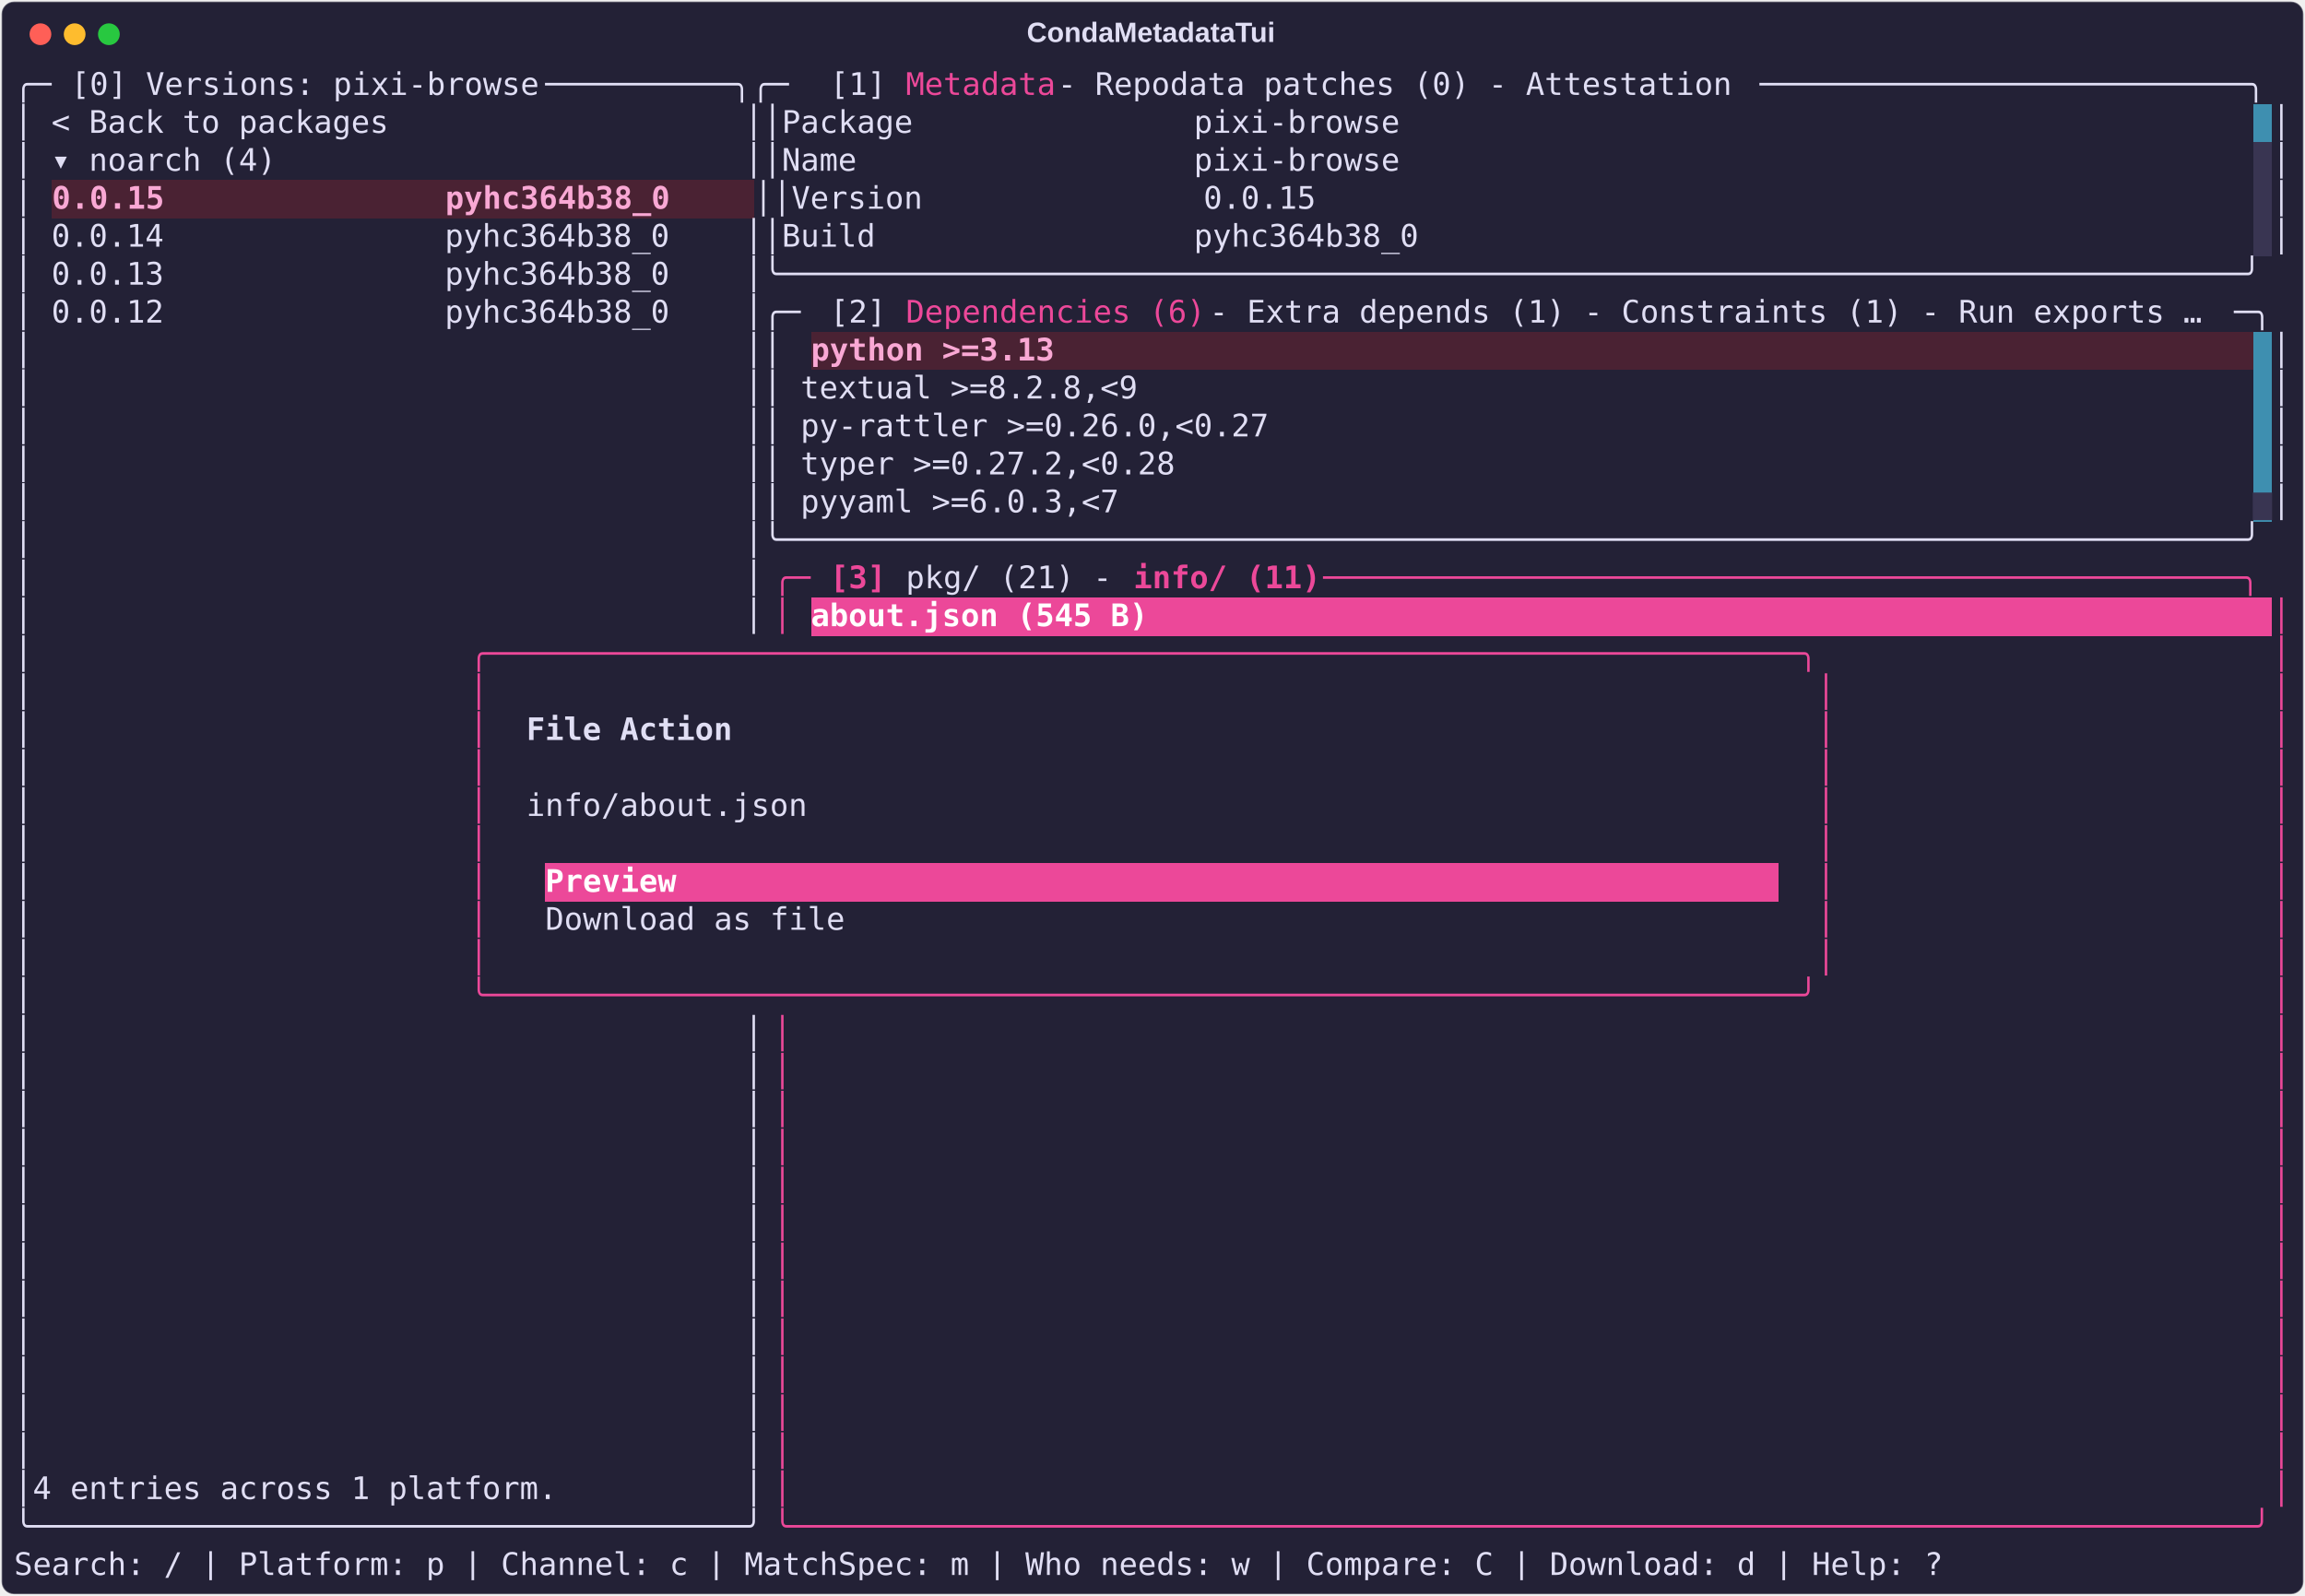
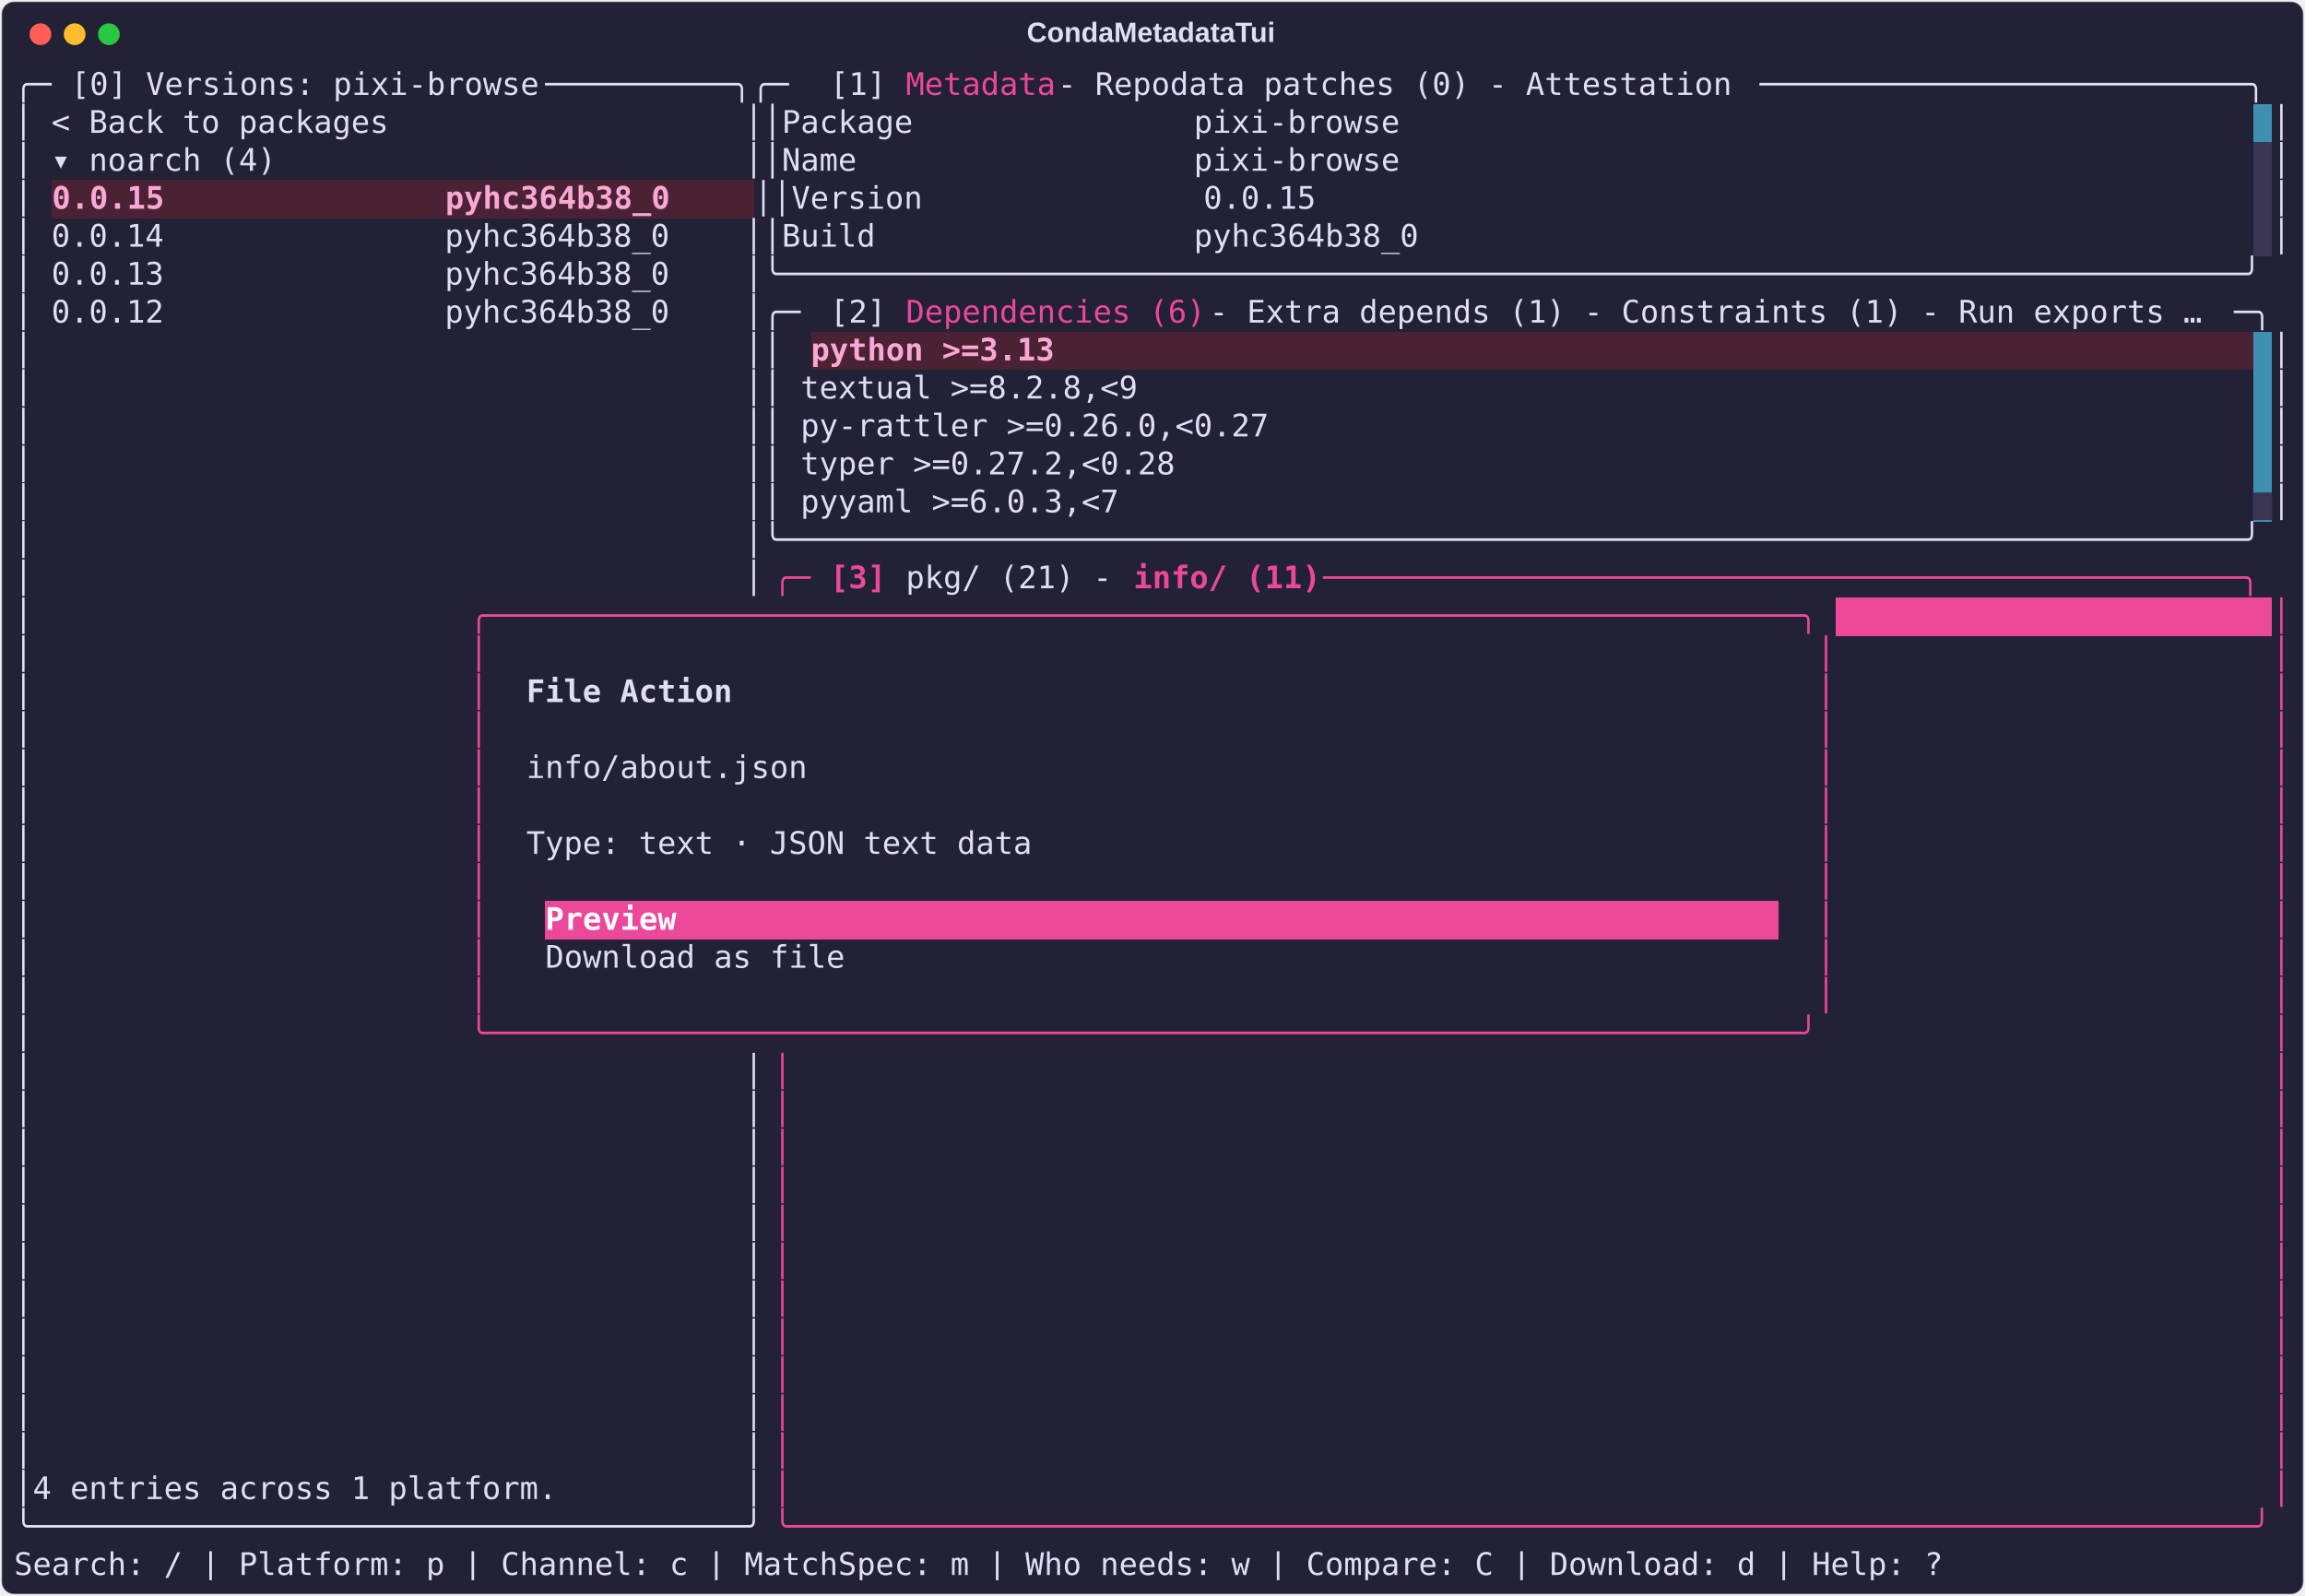
<svg xmlns="http://www.w3.org/2000/svg" class="rich-terminal" viewBox="0 0 1482 1026.0">
  <style>

    @font-face {
        font-family: "Fira Code";
        src: local("FiraCode-Regular"),
                url("https://cdnjs.cloudflare.com/ajax/libs/firacode/6.2.0/woff2/FiraCode-Regular.woff2") format("woff2"),
                url("https://cdnjs.cloudflare.com/ajax/libs/firacode/6.2.0/woff/FiraCode-Regular.woff") format("woff");
        font-style: normal;
        font-weight: 400;
    }
    @font-face {
        font-family: "Fira Code";
        src: local("FiraCode-Bold"),
                url("https://cdnjs.cloudflare.com/ajax/libs/firacode/6.2.0/woff2/FiraCode-Bold.woff2") format("woff2"),
                url("https://cdnjs.cloudflare.com/ajax/libs/firacode/6.2.0/woff/FiraCode-Bold.woff") format("woff");
        font-style: bold;
        font-weight: 700;
    }

    .terminal-matrix {
        font-family: Fira Code, monospace;
        font-size: 20px;
        line-height: 24.4px;
        font-variant-east-asian: full-width;
    }

    .terminal-title {
        font-size: 18px;
        font-weight: bold;
        font-family: arial;
    }

    .terminal-r1 { fill: #e0def4 }
.terminal-r2 { fill: #ec4899 }
.terminal-r3 { fill: #232136 }
.terminal-r4 { fill: #f9a8d4;font-weight: bold }
.terminal-r5 { fill: #393552 }
.terminal-r6 { fill: #ec4899;font-weight: bold }
.terminal-r7 { fill: #ffffff;font-weight: bold }
.terminal-r8 { fill: #e0def4;font-weight: bold }
    </style>
  <defs>
    <clipPath id="terminal-clip-terminal">
      <rect x="0" y="0" width="1463.0" height="975.0" />
    </clipPath>
    <clipPath id="terminal-line-0">
      <rect x="0" y="1.5" width="1464" height="24.65" />
    </clipPath>
    <clipPath id="terminal-line-1">
      <rect x="0" y="25.9" width="1464" height="24.65" />
    </clipPath>
    <clipPath id="terminal-line-2">
      <rect x="0" y="50.3" width="1464" height="24.65" />
    </clipPath>
    <clipPath id="terminal-line-3">
      <rect x="0" y="74.7" width="1464" height="24.65" />
    </clipPath>
    <clipPath id="terminal-line-4">
      <rect x="0" y="99.1" width="1464" height="24.65" />
    </clipPath>
    <clipPath id="terminal-line-5">
      <rect x="0" y="123.5" width="1464" height="24.65" />
    </clipPath>
    <clipPath id="terminal-line-6">
      <rect x="0" y="147.9" width="1464" height="24.65" />
    </clipPath>
    <clipPath id="terminal-line-7">
      <rect x="0" y="172.3" width="1464" height="24.65" />
    </clipPath>
    <clipPath id="terminal-line-8">
      <rect x="0" y="196.7" width="1464" height="24.65" />
    </clipPath>
    <clipPath id="terminal-line-9">
      <rect x="0" y="221.1" width="1464" height="24.65" />
    </clipPath>
    <clipPath id="terminal-line-10">
      <rect x="0" y="245.5" width="1464" height="24.65" />
    </clipPath>
    <clipPath id="terminal-line-11">
      <rect x="0" y="269.9" width="1464" height="24.65" />
    </clipPath>
    <clipPath id="terminal-line-12">
      <rect x="0" y="294.3" width="1464" height="24.65" />
    </clipPath>
    <clipPath id="terminal-line-13">
      <rect x="0" y="318.7" width="1464" height="24.65" />
    </clipPath>
    <clipPath id="terminal-line-14">
      <rect x="0" y="343.1" width="1464" height="24.65" />
    </clipPath>
    <clipPath id="terminal-line-15">
      <rect x="0" y="367.5" width="1464" height="24.65" />
    </clipPath>
    <clipPath id="terminal-line-16">
      <rect x="0" y="391.9" width="1464" height="24.65" />
    </clipPath>
    <clipPath id="terminal-line-17">
      <rect x="0" y="416.3" width="1464" height="24.65" />
    </clipPath>
    <clipPath id="terminal-line-18">
      <rect x="0" y="440.7" width="1464" height="24.65" />
    </clipPath>
    <clipPath id="terminal-line-19">
      <rect x="0" y="465.1" width="1464" height="24.65" />
    </clipPath>
    <clipPath id="terminal-line-20">
      <rect x="0" y="489.5" width="1464" height="24.65" />
    </clipPath>
    <clipPath id="terminal-line-21">
      <rect x="0" y="513.9" width="1464" height="24.65" />
    </clipPath>
    <clipPath id="terminal-line-22">
      <rect x="0" y="538.3" width="1464" height="24.65" />
    </clipPath>
    <clipPath id="terminal-line-23">
      <rect x="0" y="562.7" width="1464" height="24.65" />
    </clipPath>
    <clipPath id="terminal-line-24">
      <rect x="0" y="587.1" width="1464" height="24.65" />
    </clipPath>
    <clipPath id="terminal-line-25">
      <rect x="0" y="611.5" width="1464" height="24.65" />
    </clipPath>
    <clipPath id="terminal-line-26">
      <rect x="0" y="635.9" width="1464" height="24.65" />
    </clipPath>
    <clipPath id="terminal-line-27">
      <rect x="0" y="660.3" width="1464" height="24.65" />
    </clipPath>
    <clipPath id="terminal-line-28">
      <rect x="0" y="684.7" width="1464" height="24.65" />
    </clipPath>
    <clipPath id="terminal-line-29">
      <rect x="0" y="709.1" width="1464" height="24.65" />
    </clipPath>
    <clipPath id="terminal-line-30">
      <rect x="0" y="733.5" width="1464" height="24.65" />
    </clipPath>
    <clipPath id="terminal-line-31">
      <rect x="0" y="757.9" width="1464" height="24.65" />
    </clipPath>
    <clipPath id="terminal-line-32">
      <rect x="0" y="782.3" width="1464" height="24.65" />
    </clipPath>
    <clipPath id="terminal-line-33">
      <rect x="0" y="806.7" width="1464" height="24.65" />
    </clipPath>
    <clipPath id="terminal-line-34">
      <rect x="0" y="831.1" width="1464" height="24.65" />
    </clipPath>
    <clipPath id="terminal-line-35">
      <rect x="0" y="855.5" width="1464" height="24.65" />
    </clipPath>
    <clipPath id="terminal-line-36">
      <rect x="0" y="879.9" width="1464" height="24.65" />
    </clipPath>
    <clipPath id="terminal-line-37">
      <rect x="0" y="904.3" width="1464" height="24.65" />
    </clipPath>
    <clipPath id="terminal-line-38">
      <rect x="0" y="928.7" width="1464" height="24.65" />
    </clipPath>
  </defs>
  <rect fill="#232136" stroke="rgba(255,255,255,0.35)" stroke-width="1" x="1" y="1" width="1480" height="1024" rx="8" />
  <text class="terminal-title" fill="#e0def4" text-anchor="middle" x="740" y="27">CondaMetadataTui</text>
  <g transform="translate(26,22)">
    <circle cx="0" cy="0" r="7" fill="#ff5f57" />
    <circle cx="22" cy="0" r="7" fill="#febc2e" />
    <circle cx="44" cy="0" r="7" fill="#28c840" />
  </g>
  <g transform="translate(9, 41)" clip-path="url(#terminal-clip-terminal)">
    <rect fill="#3e8fb0" x="1439.6" y="25.9" width="12.2" height="24.65" shape-rendering="crispEdges" />
    <rect fill="#393552" x="1439.6" y="50.3" width="12.2" height="24.65" shape-rendering="crispEdges" />
    <rect fill="#4a2233" x="24.4" y="74.7" width="451.4" height="24.65" shape-rendering="crispEdges" />
    <rect fill="#393552" x="1439.6" y="74.7" width="12.2" height="24.65" shape-rendering="crispEdges" />
    <rect fill="#393552" x="1439.6" y="99.1" width="12.2" height="24.65" shape-rendering="crispEdges" />
    <rect fill="#4a2233" x="512.4" y="172.3" width="927.2" height="24.65" shape-rendering="crispEdges" />
    <rect fill="#3e8fb0" x="1439.6" y="172.3" width="12.2" height="24.65" shape-rendering="crispEdges" />
    <rect fill="#3e8fb0" x="1439.6" y="196.7" width="12.2" height="24.65" shape-rendering="crispEdges" />
    <rect fill="#3e8fb0" x="1439.6" y="221.1" width="12.2" height="24.65" shape-rendering="crispEdges" />
    <rect fill="#3e8fb0" x="1439.6" y="245.5" width="12.2" height="24.65" shape-rendering="crispEdges" />
    <rect fill="#3e8fb0" x="1439.6" y="269.9" width="12.2" height="24.65" shape-rendering="crispEdges" />
-     <rect fill="#ec4899" x="512.4" y="343.1" width="939.4" height="24.65" shape-rendering="crispEdges" />
-     <rect fill="#ec4899" x="341.6" y="513.9" width="85.4" height="24.65" shape-rendering="crispEdges" />
-     <rect fill="#ec4899" x="427" y="513.9" width="707.6" height="24.65" shape-rendering="crispEdges" />
+     <rect fill="#ec4899" x="1171.2" y="343.1" width="280.6" height="24.65" shape-rendering="crispEdges" />
+     <rect fill="#ec4899" x="341.6" y="538.3" width="85.4" height="24.65" shape-rendering="crispEdges" />
+     <rect fill="#ec4899" x="427" y="538.3" width="707.6" height="24.65" shape-rendering="crispEdges" />
    <g class="terminal-matrix">
      <text class="terminal-r1" x="0" y="20" textLength="36.6" clip-path="url(#terminal-line-0)">╭─ </text>
      <text class="terminal-r1" x="36.6" y="20" textLength="305" clip-path="url(#terminal-line-0)">[0] Versions: pixi-browse</text>
      <text class="terminal-r1" x="341.6" y="20" textLength="183" clip-path="url(#terminal-line-0)"> ──────────╮╭─ </text>
      <text class="terminal-r1" x="524.6" y="20" textLength="48.8" clip-path="url(#terminal-line-0)">[1] </text>
      <text class="terminal-r2" x="573.4" y="20" textLength="97.6" clip-path="url(#terminal-line-0)">Metadata</text>
      <text class="terminal-r1" x="671" y="20" textLength="451.4" clip-path="url(#terminal-line-0)"> - Repodata patches (0) - Attestation</text>
      <text class="terminal-r1" x="1122.4" y="20" textLength="341.6" clip-path="url(#terminal-line-0)"> ──────────────────────────╮</text>
      <text class="terminal-r1" x="1464" y="20" textLength="12.2" clip-path="url(#terminal-line-0)">
</text>
      <text class="terminal-r1" x="0" y="44.4" textLength="1439.6" clip-path="url(#terminal-line-1)">│ &lt; Back to packages                   ││Package               pixi-browse                                            </text>
      <text class="terminal-r1" x="1451.8" y="44.4" textLength="12.2" clip-path="url(#terminal-line-1)">│</text>
      <text class="terminal-r1" x="1464" y="44.4" textLength="12.2" clip-path="url(#terminal-line-1)">
</text>
      <text class="terminal-r1" x="0" y="68.8" textLength="1439.6" clip-path="url(#terminal-line-2)">│ ▾ noarch (4)                         ││Name                  pixi-browse                                            </text>
      <text class="terminal-r1" x="1451.8" y="68.8" textLength="12.2" clip-path="url(#terminal-line-2)">│</text>
      <text class="terminal-r1" x="1464" y="68.8" textLength="12.2" clip-path="url(#terminal-line-2)">
</text>
      <text class="terminal-r1" x="0" y="93.2" textLength="24.4" clip-path="url(#terminal-line-3)">│ </text>
      <text class="terminal-r4" x="24.4" y="93.2" textLength="451.4" clip-path="url(#terminal-line-3)">0.0.15               pyhc364b38_0    </text>
      <text class="terminal-r1" x="475.8" y="93.2" textLength="963.8" clip-path="url(#terminal-line-3)">││Version               0.0.15                                                 </text>
      <text class="terminal-r1" x="1451.8" y="93.2" textLength="12.2" clip-path="url(#terminal-line-3)">│</text>
      <text class="terminal-r1" x="1464" y="93.2" textLength="12.2" clip-path="url(#terminal-line-3)">
</text>
      <text class="terminal-r1" x="0" y="117.6" textLength="1439.6" clip-path="url(#terminal-line-4)">│ 0.0.14               pyhc364b38_0    ││Build                 pyhc364b38_0                                           </text>
      <text class="terminal-r1" x="1451.8" y="117.6" textLength="12.2" clip-path="url(#terminal-line-4)">│</text>
      <text class="terminal-r1" x="1464" y="117.6" textLength="12.2" clip-path="url(#terminal-line-4)">
</text>
      <text class="terminal-r1" x="0" y="142" textLength="1464" clip-path="url(#terminal-line-5)">│ 0.0.13               pyhc364b38_0    │╰──────────────────────────────────────────────────────────────────────────────╯</text>
      <text class="terminal-r1" x="1464" y="142" textLength="12.2" clip-path="url(#terminal-line-5)">
</text>
      <text class="terminal-r1" x="0" y="166.4" textLength="524.6" clip-path="url(#terminal-line-6)">│ 0.0.12               pyhc364b38_0    │╭─ </text>
      <text class="terminal-r1" x="524.6" y="166.4" textLength="48.8" clip-path="url(#terminal-line-6)">[2] </text>
      <text class="terminal-r2" x="573.4" y="166.4" textLength="195.2" clip-path="url(#terminal-line-6)">Dependencies (6)</text>
      <text class="terminal-r1" x="768.6" y="166.4" textLength="658.8" clip-path="url(#terminal-line-6)"> - Extra depends (1) - Constraints (1) - Run exports …</text>
      <text class="terminal-r1" x="1427.4" y="166.4" textLength="36.6" clip-path="url(#terminal-line-6)"> ─╮</text>
      <text class="terminal-r1" x="1464" y="166.4" textLength="12.2" clip-path="url(#terminal-line-6)">
</text>
      <text class="terminal-r1" x="0" y="190.8" textLength="512.4" clip-path="url(#terminal-line-7)">│                                      ││ </text>
      <text class="terminal-r4" x="512.4" y="190.8" textLength="927.2" clip-path="url(#terminal-line-7)">python &gt;=3.13                                                               </text>
      <text class="terminal-r1" x="1451.8" y="190.8" textLength="12.2" clip-path="url(#terminal-line-7)">│</text>
      <text class="terminal-r1" x="1464" y="190.8" textLength="12.2" clip-path="url(#terminal-line-7)">
</text>
      <text class="terminal-r1" x="0" y="215.2" textLength="1439.6" clip-path="url(#terminal-line-8)">│                                      ││ textual &gt;=8.2.8,&lt;9                                                          </text>
      <text class="terminal-r1" x="1451.8" y="215.2" textLength="12.2" clip-path="url(#terminal-line-8)">│</text>
      <text class="terminal-r1" x="1464" y="215.2" textLength="12.2" clip-path="url(#terminal-line-8)">
</text>
      <text class="terminal-r1" x="0" y="239.6" textLength="1439.6" clip-path="url(#terminal-line-9)">│                                      ││ py-rattler &gt;=0.26.0,&lt;0.27                                                   </text>
      <text class="terminal-r1" x="1451.8" y="239.6" textLength="12.2" clip-path="url(#terminal-line-9)">│</text>
      <text class="terminal-r1" x="1464" y="239.6" textLength="12.2" clip-path="url(#terminal-line-9)">
</text>
      <text class="terminal-r1" x="0" y="264" textLength="1439.6" clip-path="url(#terminal-line-10)">│                                      ││ typer &gt;=0.27.2,&lt;0.28                                                        </text>
      <text class="terminal-r1" x="1451.8" y="264" textLength="12.2" clip-path="url(#terminal-line-10)">│</text>
      <text class="terminal-r1" x="1464" y="264" textLength="12.2" clip-path="url(#terminal-line-10)">
</text>
      <text class="terminal-r1" x="0" y="288.4" textLength="1439.6" clip-path="url(#terminal-line-11)">│                                      ││ pyyaml &gt;=6.0.3,&lt;7                                                           </text>
      <text class="terminal-r5" x="1439.6" y="288.4" textLength="12.2" clip-path="url(#terminal-line-11)">▆</text>
      <text class="terminal-r1" x="1451.8" y="288.4" textLength="12.2" clip-path="url(#terminal-line-11)">│</text>
      <text class="terminal-r1" x="1464" y="288.4" textLength="12.2" clip-path="url(#terminal-line-11)">
</text>
      <text class="terminal-r1" x="0" y="312.8" textLength="1464" clip-path="url(#terminal-line-12)">│                                      │╰──────────────────────────────────────────────────────────────────────────────╯</text>
      <text class="terminal-r1" x="1464" y="312.8" textLength="12.2" clip-path="url(#terminal-line-12)">
</text>
      <text class="terminal-r1" x="0" y="337.2" textLength="488" clip-path="url(#terminal-line-13)">│                                      │</text>
      <text class="terminal-r2" x="488" y="337.2" textLength="36.6" clip-path="url(#terminal-line-13)">╭─ </text>
      <text class="terminal-r6" x="524.6" y="337.2" textLength="48.8" clip-path="url(#terminal-line-13)">[3] </text>
      <text class="terminal-r1" x="573.4" y="337.2" textLength="146.4" clip-path="url(#terminal-line-13)">pkg/ (21) - </text>
      <text class="terminal-r6" x="719.8" y="337.2" textLength="122" clip-path="url(#terminal-line-13)">info/ (11)</text>
      <text class="terminal-r2" x="841.8" y="337.2" textLength="622.2" clip-path="url(#terminal-line-13)"> ─────────────────────────────────────────────────╮</text>
      <text class="terminal-r1" x="1464" y="337.2" textLength="12.2" clip-path="url(#terminal-line-13)">
</text>
-       <text class="terminal-r1" x="0" y="361.6" textLength="488" clip-path="url(#terminal-line-14)">│                                      │</text>
-       <text class="terminal-r2" x="488" y="361.6" textLength="12.2" clip-path="url(#terminal-line-14)">│</text>
-       <text class="terminal-r7" x="512.4" y="361.6" textLength="939.4" clip-path="url(#terminal-line-14)">about.json (545 B)                                                           </text>
+       <text class="terminal-r1" x="0" y="361.6" textLength="292.8" clip-path="url(#terminal-line-14)">│                       </text>
+       <text class="terminal-r2" x="292.8" y="361.6" textLength="878.4" clip-path="url(#terminal-line-14)">╭──────────────────────────────────────────────────────────────────────╮</text>
      <text class="terminal-r2" x="1451.8" y="361.6" textLength="12.2" clip-path="url(#terminal-line-14)">│</text>
      <text class="terminal-r1" x="1464" y="361.6" textLength="12.2" clip-path="url(#terminal-line-14)">
</text>
      <text class="terminal-r1" x="0" y="386" textLength="292.8" clip-path="url(#terminal-line-15)">│                       </text>
-       <text class="terminal-r2" x="292.8" y="386" textLength="878.4" clip-path="url(#terminal-line-15)">╭──────────────────────────────────────────────────────────────────────╮</text>
+       <text class="terminal-r2" x="292.8" y="386" textLength="12.2" clip-path="url(#terminal-line-15)">│</text>
+       <text class="terminal-r2" x="1159" y="386" textLength="12.2" clip-path="url(#terminal-line-15)">│</text>
      <text class="terminal-r2" x="1451.8" y="386" textLength="12.2" clip-path="url(#terminal-line-15)">│</text>
      <text class="terminal-r1" x="1464" y="386" textLength="12.2" clip-path="url(#terminal-line-15)">
</text>
      <text class="terminal-r1" x="0" y="410.4" textLength="292.8" clip-path="url(#terminal-line-16)">│                       </text>
      <text class="terminal-r2" x="292.8" y="410.4" textLength="12.2" clip-path="url(#terminal-line-16)">│</text>
+       <text class="terminal-r8" x="329.4" y="410.4" textLength="134.2" clip-path="url(#terminal-line-16)">File Action</text>
      <text class="terminal-r2" x="1159" y="410.4" textLength="12.2" clip-path="url(#terminal-line-16)">│</text>
      <text class="terminal-r2" x="1451.8" y="410.4" textLength="12.2" clip-path="url(#terminal-line-16)">│</text>
      <text class="terminal-r1" x="1464" y="410.4" textLength="12.2" clip-path="url(#terminal-line-16)">
</text>
      <text class="terminal-r1" x="0" y="434.8" textLength="292.8" clip-path="url(#terminal-line-17)">│                       </text>
      <text class="terminal-r2" x="292.8" y="434.8" textLength="12.2" clip-path="url(#terminal-line-17)">│</text>
-       <text class="terminal-r8" x="329.4" y="434.8" textLength="134.2" clip-path="url(#terminal-line-17)">File Action</text>
      <text class="terminal-r2" x="1159" y="434.8" textLength="12.2" clip-path="url(#terminal-line-17)">│</text>
      <text class="terminal-r2" x="1451.8" y="434.8" textLength="12.2" clip-path="url(#terminal-line-17)">│</text>
      <text class="terminal-r1" x="1464" y="434.8" textLength="12.2" clip-path="url(#terminal-line-17)">
</text>
      <text class="terminal-r1" x="0" y="459.2" textLength="292.8" clip-path="url(#terminal-line-18)">│                       </text>
      <text class="terminal-r2" x="292.8" y="459.2" textLength="12.2" clip-path="url(#terminal-line-18)">│</text>
+       <text class="terminal-r1" x="329.4" y="459.2" textLength="183" clip-path="url(#terminal-line-18)">info/about.json</text>
      <text class="terminal-r2" x="1159" y="459.2" textLength="12.2" clip-path="url(#terminal-line-18)">│</text>
      <text class="terminal-r2" x="1451.8" y="459.2" textLength="12.2" clip-path="url(#terminal-line-18)">│</text>
      <text class="terminal-r1" x="1464" y="459.2" textLength="12.2" clip-path="url(#terminal-line-18)">
</text>
      <text class="terminal-r1" x="0" y="483.6" textLength="292.8" clip-path="url(#terminal-line-19)">│                       </text>
      <text class="terminal-r2" x="292.8" y="483.6" textLength="12.2" clip-path="url(#terminal-line-19)">│</text>
-       <text class="terminal-r1" x="329.4" y="483.6" textLength="183" clip-path="url(#terminal-line-19)">info/about.json</text>
      <text class="terminal-r2" x="1159" y="483.6" textLength="12.2" clip-path="url(#terminal-line-19)">│</text>
      <text class="terminal-r2" x="1451.8" y="483.6" textLength="12.2" clip-path="url(#terminal-line-19)">│</text>
      <text class="terminal-r1" x="1464" y="483.6" textLength="12.2" clip-path="url(#terminal-line-19)">
</text>
      <text class="terminal-r1" x="0" y="508" textLength="292.8" clip-path="url(#terminal-line-20)">│                       </text>
      <text class="terminal-r2" x="292.8" y="508" textLength="12.2" clip-path="url(#terminal-line-20)">│</text>
+       <text class="terminal-r1" x="329.4" y="508" textLength="329.4" clip-path="url(#terminal-line-20)">Type: text · JSON text data</text>
      <text class="terminal-r2" x="1159" y="508" textLength="12.2" clip-path="url(#terminal-line-20)">│</text>
      <text class="terminal-r2" x="1451.8" y="508" textLength="12.2" clip-path="url(#terminal-line-20)">│</text>
      <text class="terminal-r1" x="1464" y="508" textLength="12.2" clip-path="url(#terminal-line-20)">
</text>
      <text class="terminal-r1" x="0" y="532.4" textLength="292.8" clip-path="url(#terminal-line-21)">│                       </text>
      <text class="terminal-r2" x="292.8" y="532.4" textLength="12.2" clip-path="url(#terminal-line-21)">│</text>
-       <text class="terminal-r7" x="341.6" y="532.4" textLength="85.4" clip-path="url(#terminal-line-21)">Preview</text>
      <text class="terminal-r2" x="1159" y="532.4" textLength="12.2" clip-path="url(#terminal-line-21)">│</text>
      <text class="terminal-r2" x="1451.8" y="532.4" textLength="12.2" clip-path="url(#terminal-line-21)">│</text>
      <text class="terminal-r1" x="1464" y="532.4" textLength="12.2" clip-path="url(#terminal-line-21)">
</text>
      <text class="terminal-r1" x="0" y="556.8" textLength="292.8" clip-path="url(#terminal-line-22)">│                       </text>
      <text class="terminal-r2" x="292.8" y="556.8" textLength="12.2" clip-path="url(#terminal-line-22)">│</text>
-       <text class="terminal-r1" x="341.6" y="556.8" textLength="195.2" clip-path="url(#terminal-line-22)">Download as file</text>
+       <text class="terminal-r7" x="341.6" y="556.8" textLength="85.4" clip-path="url(#terminal-line-22)">Preview</text>
      <text class="terminal-r2" x="1159" y="556.8" textLength="12.2" clip-path="url(#terminal-line-22)">│</text>
      <text class="terminal-r2" x="1451.8" y="556.8" textLength="12.2" clip-path="url(#terminal-line-22)">│</text>
      <text class="terminal-r1" x="1464" y="556.8" textLength="12.2" clip-path="url(#terminal-line-22)">
</text>
      <text class="terminal-r1" x="0" y="581.2" textLength="292.8" clip-path="url(#terminal-line-23)">│                       </text>
      <text class="terminal-r2" x="292.8" y="581.2" textLength="12.2" clip-path="url(#terminal-line-23)">│</text>
+       <text class="terminal-r1" x="341.6" y="581.2" textLength="195.2" clip-path="url(#terminal-line-23)">Download as file</text>
      <text class="terminal-r2" x="1159" y="581.2" textLength="12.2" clip-path="url(#terminal-line-23)">│</text>
      <text class="terminal-r2" x="1451.8" y="581.2" textLength="12.2" clip-path="url(#terminal-line-23)">│</text>
      <text class="terminal-r1" x="1464" y="581.2" textLength="12.2" clip-path="url(#terminal-line-23)">
</text>
      <text class="terminal-r1" x="0" y="605.6" textLength="292.8" clip-path="url(#terminal-line-24)">│                       </text>
-       <text class="terminal-r2" x="292.8" y="605.6" textLength="878.4" clip-path="url(#terminal-line-24)">╰──────────────────────────────────────────────────────────────────────╯</text>
+       <text class="terminal-r2" x="292.8" y="605.6" textLength="12.2" clip-path="url(#terminal-line-24)">│</text>
+       <text class="terminal-r2" x="1159" y="605.6" textLength="12.2" clip-path="url(#terminal-line-24)">│</text>
      <text class="terminal-r2" x="1451.8" y="605.6" textLength="12.2" clip-path="url(#terminal-line-24)">│</text>
      <text class="terminal-r1" x="1464" y="605.6" textLength="12.2" clip-path="url(#terminal-line-24)">
</text>
-       <text class="terminal-r1" x="0" y="630" textLength="488" clip-path="url(#terminal-line-25)">│                                      │</text>
-       <text class="terminal-r2" x="488" y="630" textLength="12.2" clip-path="url(#terminal-line-25)">│</text>
+       <text class="terminal-r1" x="0" y="630" textLength="292.8" clip-path="url(#terminal-line-25)">│                       </text>
+       <text class="terminal-r2" x="292.8" y="630" textLength="878.4" clip-path="url(#terminal-line-25)">╰──────────────────────────────────────────────────────────────────────╯</text>
      <text class="terminal-r2" x="1451.8" y="630" textLength="12.2" clip-path="url(#terminal-line-25)">│</text>
      <text class="terminal-r1" x="1464" y="630" textLength="12.2" clip-path="url(#terminal-line-25)">
</text>
      <text class="terminal-r1" x="0" y="654.4" textLength="488" clip-path="url(#terminal-line-26)">│                                      │</text>
      <text class="terminal-r2" x="488" y="654.4" textLength="12.2" clip-path="url(#terminal-line-26)">│</text>
      <text class="terminal-r2" x="1451.8" y="654.4" textLength="12.2" clip-path="url(#terminal-line-26)">│</text>
      <text class="terminal-r1" x="1464" y="654.4" textLength="12.2" clip-path="url(#terminal-line-26)">
</text>
      <text class="terminal-r1" x="0" y="678.8" textLength="488" clip-path="url(#terminal-line-27)">│                                      │</text>
      <text class="terminal-r2" x="488" y="678.8" textLength="12.2" clip-path="url(#terminal-line-27)">│</text>
      <text class="terminal-r2" x="1451.8" y="678.8" textLength="12.2" clip-path="url(#terminal-line-27)">│</text>
      <text class="terminal-r1" x="1464" y="678.8" textLength="12.2" clip-path="url(#terminal-line-27)">
</text>
      <text class="terminal-r1" x="0" y="703.2" textLength="488" clip-path="url(#terminal-line-28)">│                                      │</text>
      <text class="terminal-r2" x="488" y="703.2" textLength="12.2" clip-path="url(#terminal-line-28)">│</text>
      <text class="terminal-r2" x="1451.8" y="703.2" textLength="12.2" clip-path="url(#terminal-line-28)">│</text>
      <text class="terminal-r1" x="1464" y="703.2" textLength="12.2" clip-path="url(#terminal-line-28)">
</text>
      <text class="terminal-r1" x="0" y="727.6" textLength="488" clip-path="url(#terminal-line-29)">│                                      │</text>
      <text class="terminal-r2" x="488" y="727.6" textLength="12.2" clip-path="url(#terminal-line-29)">│</text>
      <text class="terminal-r2" x="1451.8" y="727.6" textLength="12.2" clip-path="url(#terminal-line-29)">│</text>
      <text class="terminal-r1" x="1464" y="727.6" textLength="12.2" clip-path="url(#terminal-line-29)">
</text>
      <text class="terminal-r1" x="0" y="752" textLength="488" clip-path="url(#terminal-line-30)">│                                      │</text>
      <text class="terminal-r2" x="488" y="752" textLength="12.2" clip-path="url(#terminal-line-30)">│</text>
      <text class="terminal-r2" x="1451.8" y="752" textLength="12.2" clip-path="url(#terminal-line-30)">│</text>
      <text class="terminal-r1" x="1464" y="752" textLength="12.2" clip-path="url(#terminal-line-30)">
</text>
      <text class="terminal-r1" x="0" y="776.4" textLength="488" clip-path="url(#terminal-line-31)">│                                      │</text>
      <text class="terminal-r2" x="488" y="776.4" textLength="12.2" clip-path="url(#terminal-line-31)">│</text>
      <text class="terminal-r2" x="1451.8" y="776.4" textLength="12.2" clip-path="url(#terminal-line-31)">│</text>
      <text class="terminal-r1" x="1464" y="776.4" textLength="12.2" clip-path="url(#terminal-line-31)">
</text>
      <text class="terminal-r1" x="0" y="800.8" textLength="488" clip-path="url(#terminal-line-32)">│                                      │</text>
      <text class="terminal-r2" x="488" y="800.8" textLength="12.2" clip-path="url(#terminal-line-32)">│</text>
      <text class="terminal-r2" x="1451.8" y="800.8" textLength="12.2" clip-path="url(#terminal-line-32)">│</text>
      <text class="terminal-r1" x="1464" y="800.8" textLength="12.2" clip-path="url(#terminal-line-32)">
</text>
      <text class="terminal-r1" x="0" y="825.2" textLength="488" clip-path="url(#terminal-line-33)">│                                      │</text>
      <text class="terminal-r2" x="488" y="825.2" textLength="12.2" clip-path="url(#terminal-line-33)">│</text>
      <text class="terminal-r2" x="1451.8" y="825.2" textLength="12.2" clip-path="url(#terminal-line-33)">│</text>
      <text class="terminal-r1" x="1464" y="825.2" textLength="12.2" clip-path="url(#terminal-line-33)">
</text>
      <text class="terminal-r1" x="0" y="849.6" textLength="488" clip-path="url(#terminal-line-34)">│                                      │</text>
      <text class="terminal-r2" x="488" y="849.6" textLength="12.2" clip-path="url(#terminal-line-34)">│</text>
      <text class="terminal-r2" x="1451.8" y="849.6" textLength="12.2" clip-path="url(#terminal-line-34)">│</text>
      <text class="terminal-r1" x="1464" y="849.6" textLength="12.2" clip-path="url(#terminal-line-34)">
</text>
      <text class="terminal-r1" x="0" y="874" textLength="488" clip-path="url(#terminal-line-35)">│                                      │</text>
      <text class="terminal-r2" x="488" y="874" textLength="12.2" clip-path="url(#terminal-line-35)">│</text>
      <text class="terminal-r2" x="1451.8" y="874" textLength="12.2" clip-path="url(#terminal-line-35)">│</text>
      <text class="terminal-r1" x="1464" y="874" textLength="12.2" clip-path="url(#terminal-line-35)">
</text>
      <text class="terminal-r1" x="0" y="898.4" textLength="488" clip-path="url(#terminal-line-36)">│                                      │</text>
      <text class="terminal-r2" x="488" y="898.4" textLength="12.2" clip-path="url(#terminal-line-36)">│</text>
      <text class="terminal-r2" x="1451.8" y="898.4" textLength="12.2" clip-path="url(#terminal-line-36)">│</text>
      <text class="terminal-r1" x="1464" y="898.4" textLength="12.2" clip-path="url(#terminal-line-36)">
</text>
      <text class="terminal-r1" x="0" y="922.8" textLength="488" clip-path="url(#terminal-line-37)">│4 entries across 1 platform.          │</text>
      <text class="terminal-r2" x="488" y="922.8" textLength="12.2" clip-path="url(#terminal-line-37)">│</text>
      <text class="terminal-r2" x="1451.8" y="922.8" textLength="12.2" clip-path="url(#terminal-line-37)">│</text>
      <text class="terminal-r1" x="1464" y="922.8" textLength="12.2" clip-path="url(#terminal-line-37)">
</text>
      <text class="terminal-r1" x="0" y="947.2" textLength="488" clip-path="url(#terminal-line-38)">╰──────────────────────────────────────╯</text>
      <text class="terminal-r2" x="488" y="947.2" textLength="976" clip-path="url(#terminal-line-38)">╰──────────────────────────────────────────────────────────────────────────────╯</text>
      <text class="terminal-r1" x="1464" y="947.2" textLength="12.2" clip-path="url(#terminal-line-38)">
</text>
      <text class="terminal-r1" x="0" y="971.6" textLength="1464" clip-path="url(#terminal-line-39)">Search: / | Platform: p | Channel: c | MatchSpec: m | Who needs: w | Compare: C | Download: d | Help: ?                 </text>
    </g>
  </g>
</svg>
